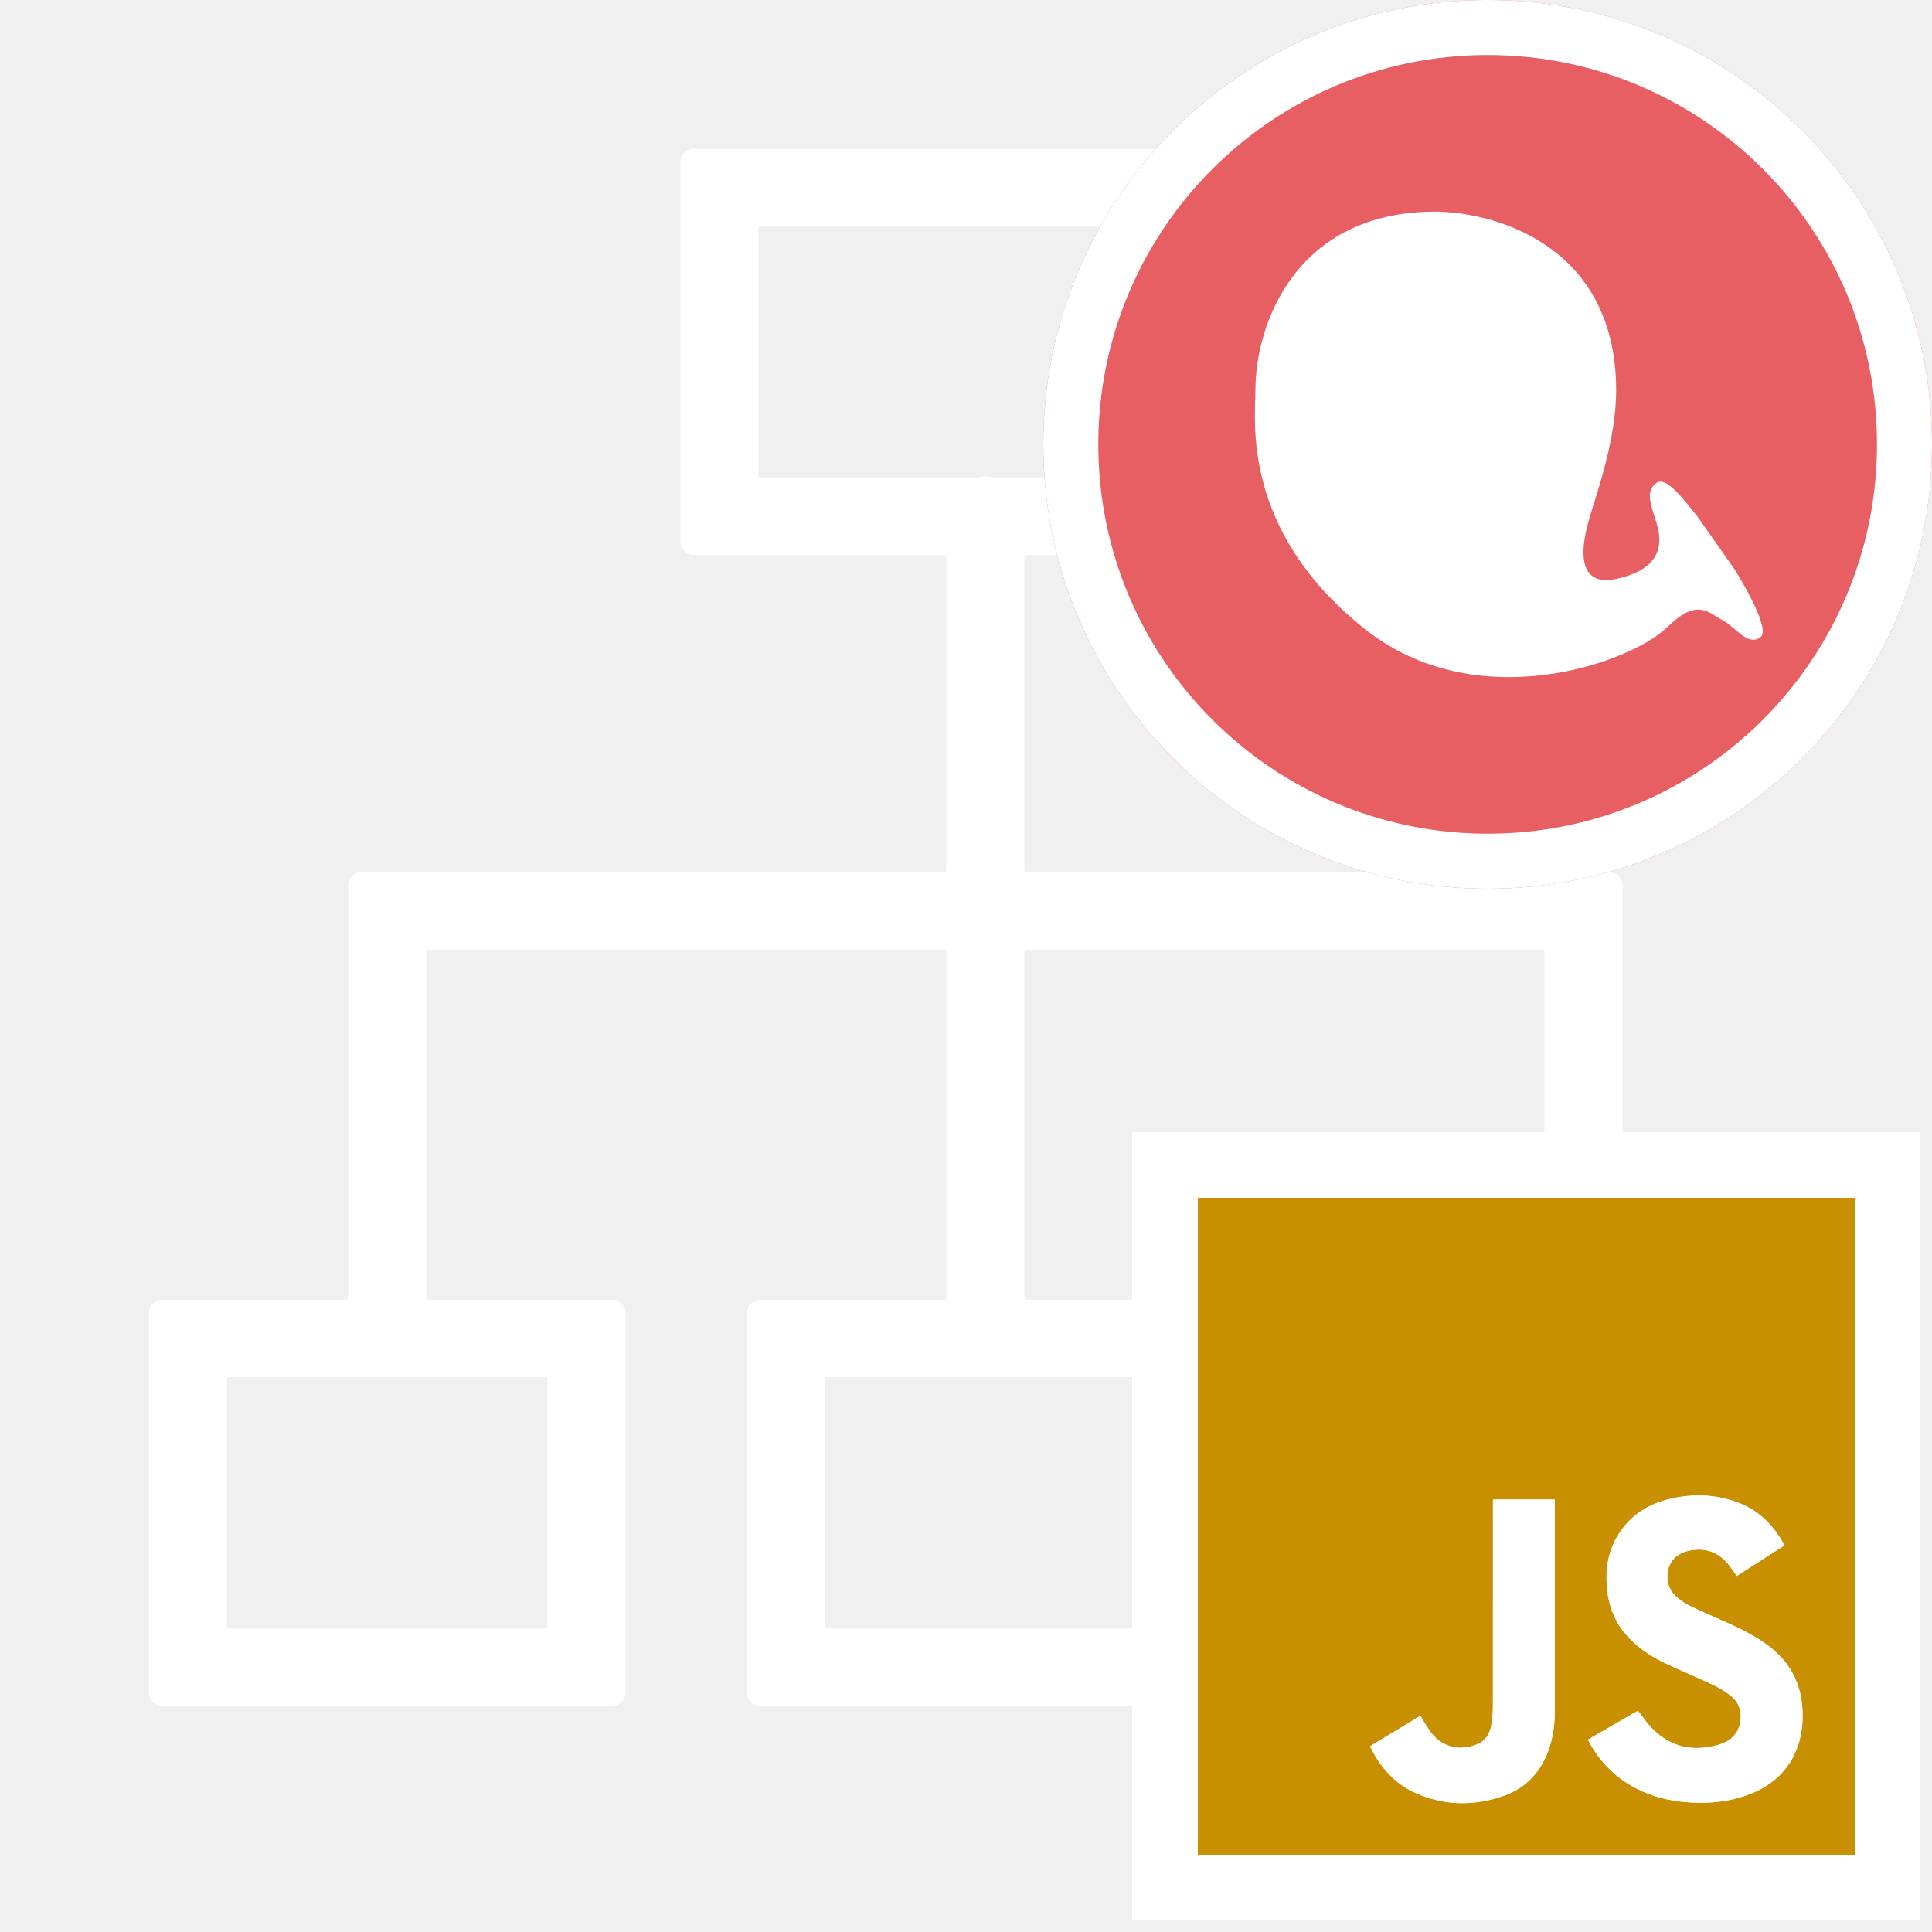
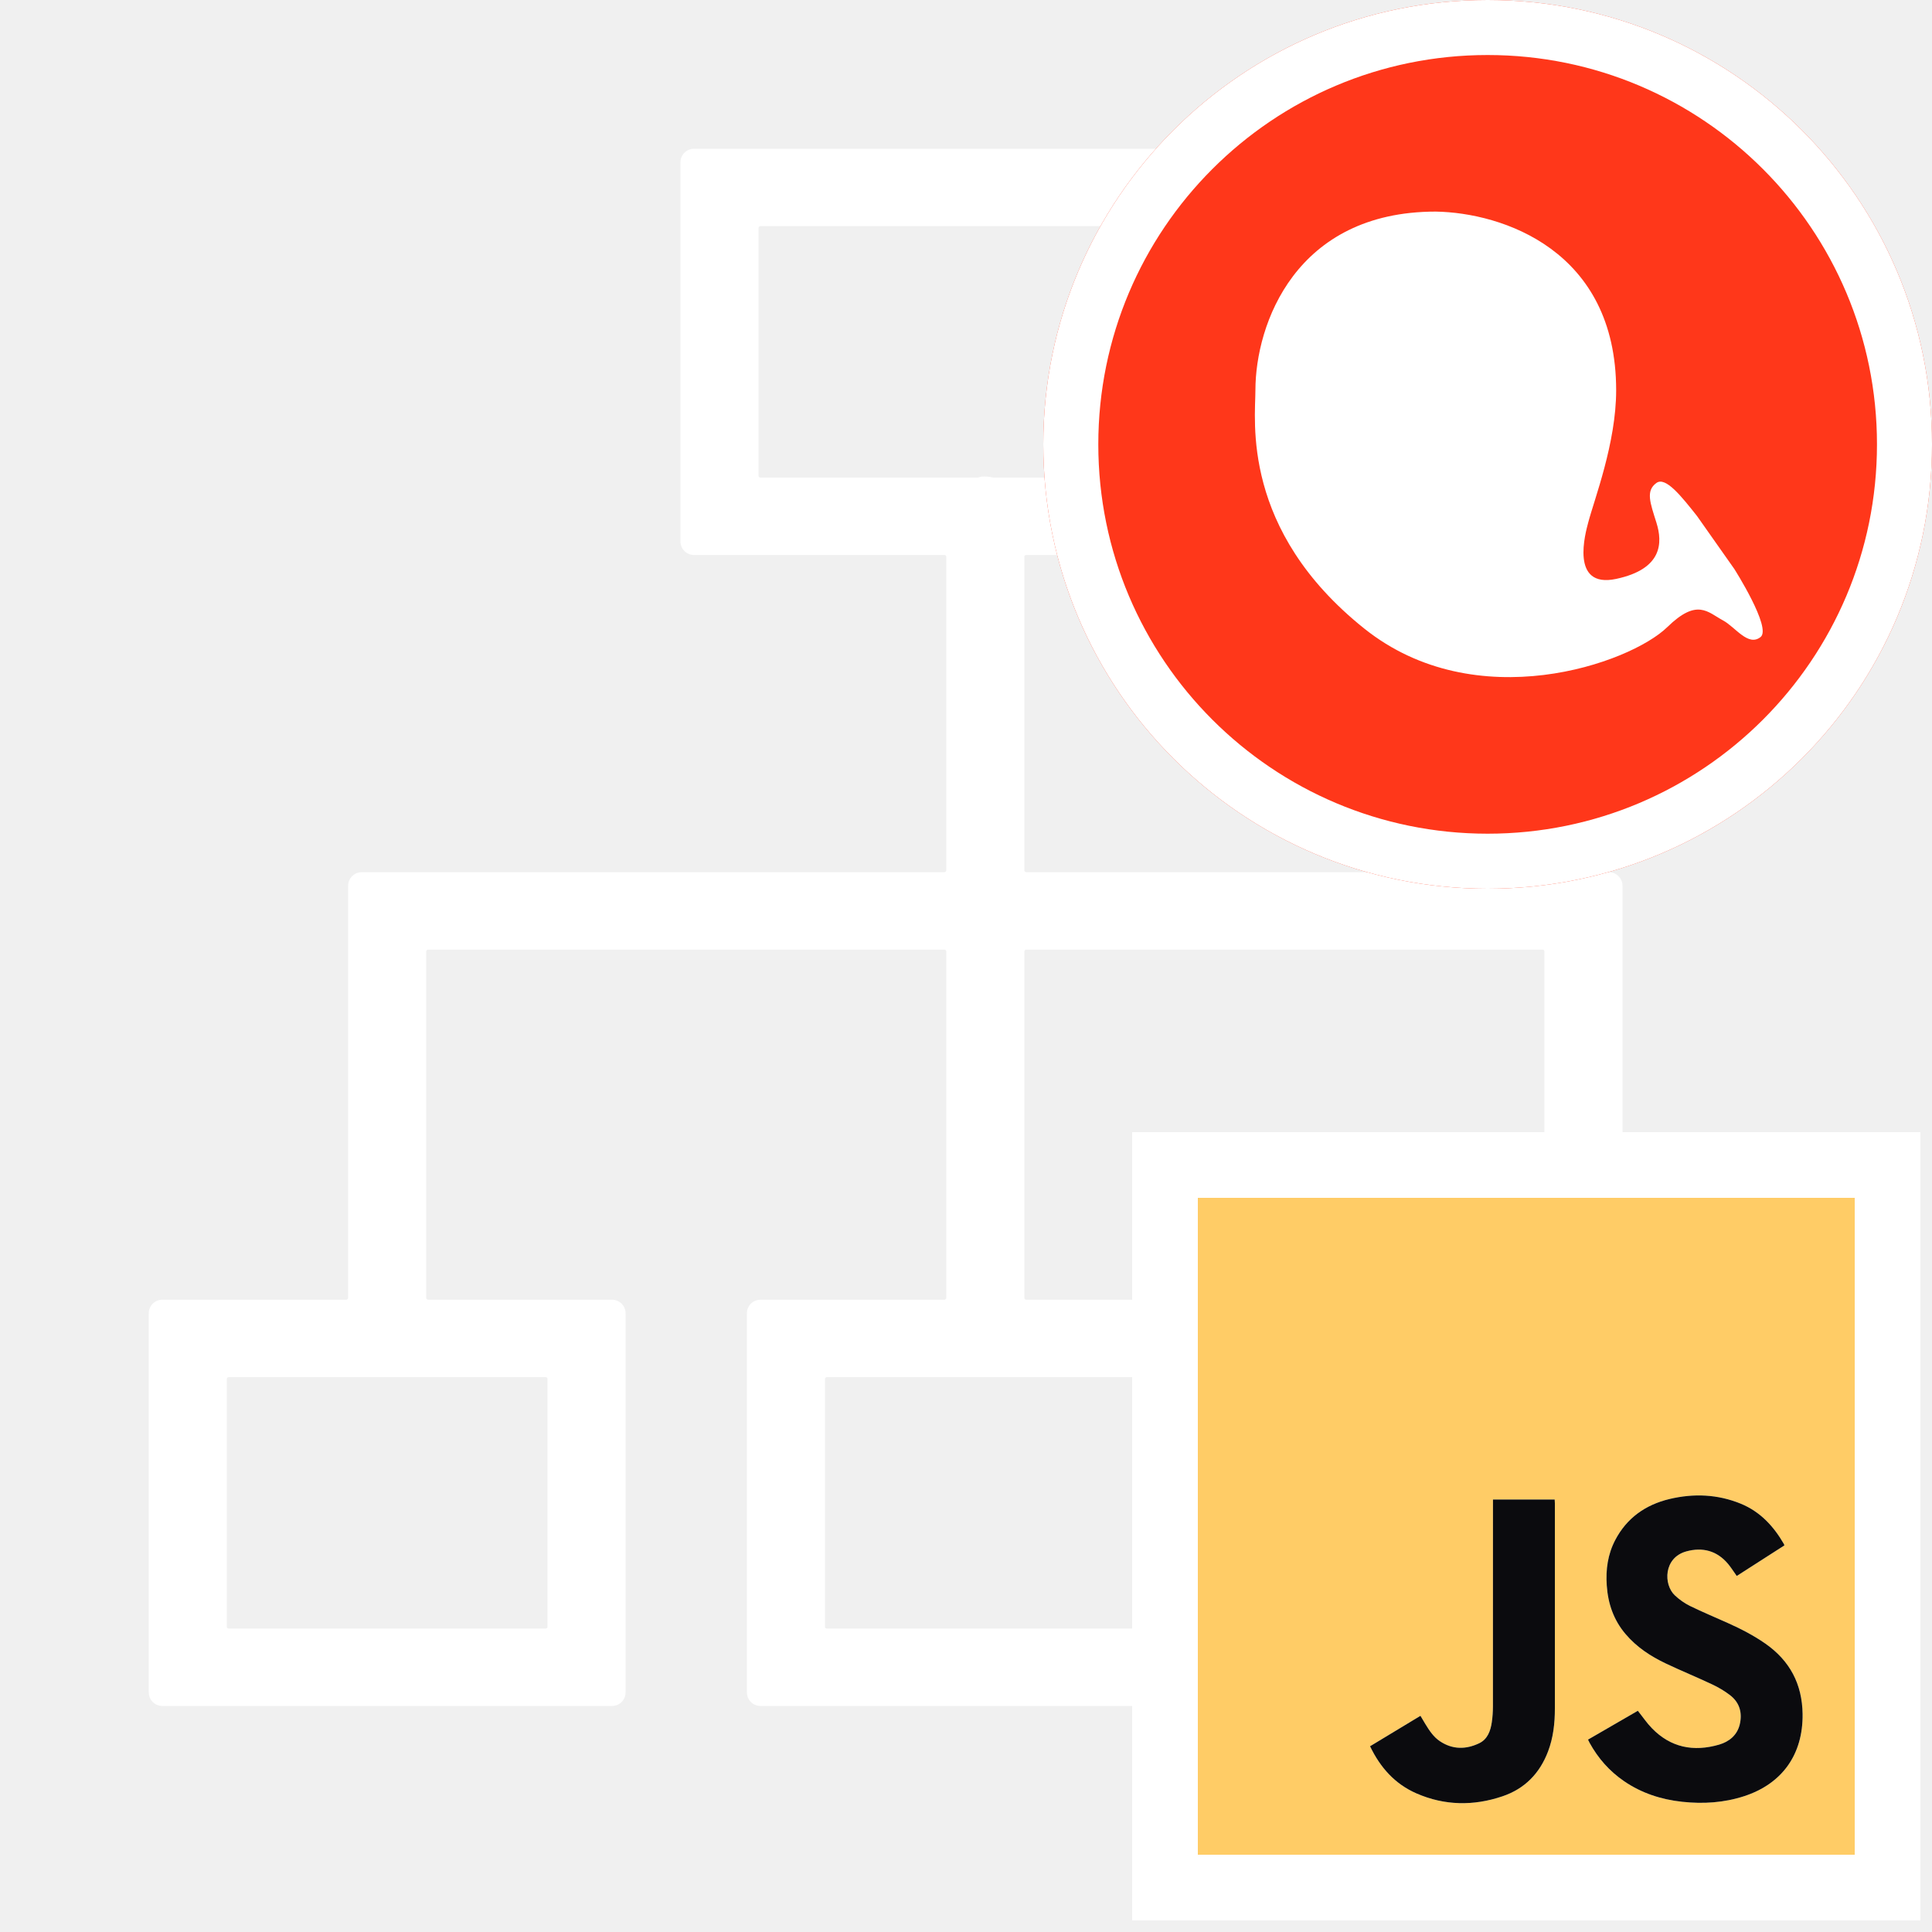
<svg xmlns="http://www.w3.org/2000/svg" width="50" height="50" viewBox="0 0 50 50" fill="none">
  <path fill-rule="evenodd" clip-rule="evenodd" d="M17.96 3.85C17.767 3.85 17.61 4.007 17.61 4.2V14.013C17.61 14.206 17.767 14.363 17.96 14.363H24.44C24.468 14.363 24.49 14.385 24.49 14.413V22.523C24.49 22.551 24.468 22.573 24.44 22.573H9.36C9.167 22.573 9.01 22.73 9.01 22.923V33.587C9.01 33.615 8.988 33.637 8.96 33.637H4.2C4.007 33.637 3.85 33.794 3.85 33.987V43.8C3.85 43.993 4.007 44.15 4.2 44.15H15.84C16.033 44.15 16.19 43.993 16.19 43.8V33.987C16.19 33.794 16.033 33.637 15.84 33.637H11.08C11.053 33.637 11.03 33.615 11.03 33.587V24.625C11.03 24.598 11.053 24.576 11.08 24.576H24.44C24.468 24.576 24.49 24.598 24.49 24.625V33.587C24.49 33.615 24.468 33.637 24.44 33.637H19.68C19.487 33.637 19.33 33.794 19.33 33.987V43.8C19.33 43.993 19.487 44.15 19.68 44.15H31.32C31.513 44.15 31.67 43.993 31.67 43.8V33.987C31.67 33.794 31.513 33.637 31.32 33.637H26.56C26.532 33.637 26.51 33.615 26.51 33.587V24.625C26.51 24.598 26.532 24.576 26.56 24.576H39.92C39.948 24.576 39.97 24.598 39.97 24.625V33.587C39.97 33.615 39.948 33.637 39.92 33.637H35.16C34.967 33.637 34.81 33.794 34.81 33.987V43.8C34.81 43.993 34.967 44.15 35.16 44.15H46.8C46.993 44.15 47.15 43.993 47.15 43.8V33.987C47.15 33.794 46.993 33.637 46.8 33.637H42.04C42.013 33.637 41.99 33.615 41.99 33.587V22.923C41.99 22.73 41.833 22.573 41.64 22.573H26.56C26.532 22.573 26.51 22.551 26.51 22.523V14.413C26.51 14.385 26.532 14.363 26.56 14.363H33.04C33.233 14.363 33.39 14.206 33.39 14.013V4.2C33.39 4.007 33.233 3.85 33.04 3.85H17.96ZM19.63 5.902C19.63 5.874 19.652 5.852 19.68 5.852H31.32C31.348 5.852 31.37 5.874 31.37 5.902V12.311C31.37 12.338 31.348 12.361 31.32 12.361H25.714C25.711 12.361 25.705 12.36 25.697 12.358C25.61 12.338 25.52 12.329 25.429 12.333C25.407 12.334 25.384 12.338 25.361 12.345C25.348 12.348 25.335 12.353 25.323 12.357C25.315 12.36 25.308 12.361 25.303 12.361H19.68C19.652 12.361 19.63 12.338 19.63 12.311V5.902ZM5.87 35.689C5.87 35.662 5.892 35.639 5.92 35.639H14.12C14.148 35.639 14.17 35.662 14.17 35.689V42.098C14.17 42.126 14.148 42.148 14.12 42.148H5.92C5.892 42.148 5.87 42.126 5.87 42.098V35.689ZM21.35 35.689C21.35 35.662 21.372 35.639 21.4 35.639H29.6C29.628 35.639 29.65 35.662 29.65 35.689V42.098C29.65 42.126 29.628 42.148 29.6 42.148H21.4C21.372 42.148 21.35 42.126 21.35 42.098V35.689ZM36.83 35.689C36.83 35.662 36.852 35.639 36.88 35.639H45.08C45.108 35.639 45.13 35.662 45.13 35.689V42.098C45.13 42.126 45.108 42.148 45.08 42.148H36.88C36.852 42.148 36.83 42.126 36.83 42.098V35.689Z" fill="white" />
-   <path d="M50 11.5C50 17.851 44.851 23 38.5 23C32.149 23 27 17.851 27 11.5C27 5.149 32.149 0 38.5 0C44.851 0 50 5.149 50 11.5Z" fill="#E75F63" />
+   <path d="M50 11.5C50 17.851 44.851 23 38.5 23C32.149 23 27 17.851 27 11.5C27 5.149 32.149 0 38.5 0C44.851 0 50 5.149 50 11.5Z" fill="#FF371A" />
  <path fill-rule="evenodd" clip-rule="evenodd" d="M38.5 21.576C44.065 21.576 48.576 17.065 48.576 11.5C48.576 5.935 44.065 1.424 38.5 1.424C32.935 1.424 28.424 5.935 28.424 11.5C28.424 17.065 32.935 21.576 38.5 21.576ZM38.5 23C44.851 23 50 17.851 50 11.5C50 5.149 44.851 0 38.5 0C32.149 0 27 5.149 27 11.5C27 17.851 32.149 23 38.5 23Z" fill="white" />
  <path d="M41.826 10.101C41.826 6.47 38.875 5.505 37.158 5.476C33.532 5.476 32.49 8.388 32.49 10.101C32.49 10.872 32.11 13.712 35.307 16.267C38.2 18.579 42.184 17.171 43.15 16.229C43.923 15.475 44.192 15.841 44.594 16.058C44.912 16.229 45.242 16.743 45.564 16.486C45.856 16.253 44.884 14.725 44.884 14.725L43.919 13.355C43.512 12.841 43.105 12.327 42.868 12.499C42.585 12.703 42.707 13.013 42.868 13.526C43.029 14.04 43.033 14.725 41.826 14.982C40.619 15.239 41.037 13.774 41.102 13.526C41.258 12.927 41.826 11.471 41.826 10.101Z" fill="white" />
-   <g clip-path="url(#clip0_2104_3608)">
+   <mask id="mask0_2_448" style="mask-type:luminance" maskUnits="userSpaceOnUse" x="31" y="31" width="17" height="17">
+     <path d="M48 31H31V48H48V31Z" fill="white" />
+   </mask>
+   <g mask="url(#mask0_2_448)">
    <path d="M31 48V31H48V48H31ZM41.098 45.021C41.114 45.054 41.125 45.078 41.138 45.101C41.357 45.503 41.652 45.837 42.03 46.096C42.484 46.407 42.991 46.571 43.535 46.63C44.08 46.689 44.615 46.655 45.138 46.485C46.127 46.163 46.665 45.401 46.651 44.359C46.641 43.586 46.323 42.981 45.69 42.538C45.385 42.324 45.055 42.155 44.715 42.003C44.389 41.856 44.058 41.719 43.737 41.562C43.595 41.492 43.458 41.395 43.343 41.286C43.048 41.007 43.052 40.314 43.641 40.15C44.061 40.034 44.437 40.131 44.725 40.477C44.804 40.572 44.869 40.678 44.947 40.786C45.356 40.524 45.767 40.26 46.18 39.995C46.175 39.979 46.173 39.968 46.168 39.96C45.903 39.5 45.557 39.124 45.058 38.918C44.456 38.67 43.831 38.645 43.204 38.795C42.586 38.944 42.101 39.284 41.801 39.858C41.609 40.226 41.555 40.621 41.583 41.032C41.615 41.502 41.761 41.927 42.069 42.289C42.355 42.627 42.717 42.864 43.111 43.051C43.507 43.239 43.914 43.405 44.31 43.592C44.472 43.668 44.63 43.761 44.772 43.87C45.021 44.061 45.097 44.327 45.025 44.627C44.958 44.908 44.753 45.074 44.49 45.151C43.831 45.344 43.237 45.229 42.748 44.723C42.618 44.589 42.512 44.431 42.387 44.275C41.966 44.519 41.536 44.768 41.098 45.021ZM35.457 45.193C35.722 45.745 36.104 46.173 36.662 46.415C37.39 46.731 38.138 46.741 38.884 46.488C39.459 46.294 39.848 45.895 40.063 45.328C40.199 44.97 40.24 44.597 40.24 44.218C40.241 42.445 40.241 40.673 40.24 38.901C40.24 38.87 40.237 38.839 40.235 38.808H38.638V38.933C38.638 40.673 38.639 42.413 38.637 44.153C38.637 44.292 38.628 44.433 38.608 44.571C38.575 44.796 38.498 45.012 38.28 45.116C37.939 45.279 37.592 45.281 37.267 45.064C37.099 44.953 36.991 44.786 36.888 44.618C36.845 44.55 36.805 44.48 36.76 44.405C36.325 44.668 35.896 44.928 35.457 45.193Z" fill="white" />
-     <path d="M31 48V31H48V48H31ZM41.098 45.021C41.114 45.054 41.125 45.078 41.138 45.101C41.357 45.503 41.652 45.837 42.03 46.096C42.484 46.407 42.991 46.571 43.535 46.63C44.08 46.689 44.615 46.655 45.138 46.485C46.127 46.163 46.665 45.401 46.651 44.359C46.641 43.586 46.323 42.981 45.69 42.538C45.385 42.324 45.055 42.155 44.715 42.003C44.389 41.856 44.058 41.719 43.737 41.562C43.595 41.492 43.458 41.395 43.343 41.286C43.048 41.007 43.052 40.314 43.641 40.15C44.061 40.034 44.437 40.131 44.725 40.477C44.804 40.572 44.869 40.678 44.947 40.786C45.356 40.524 45.767 40.26 46.18 39.995C46.175 39.979 46.173 39.968 46.168 39.96C45.903 39.5 45.557 39.124 45.058 38.918C44.456 38.67 43.831 38.645 43.204 38.795C42.586 38.944 42.101 39.284 41.801 39.858C41.609 40.226 41.555 40.621 41.583 41.032C41.615 41.502 41.761 41.927 42.069 42.289C42.355 42.627 42.717 42.864 43.111 43.051C43.507 43.239 43.914 43.405 44.31 43.592C44.472 43.668 44.63 43.761 44.772 43.87C45.021 44.061 45.097 44.327 45.025 44.627C44.958 44.908 44.753 45.074 44.49 45.151C43.831 45.344 43.237 45.229 42.748 44.723C42.618 44.589 42.512 44.431 42.387 44.275C41.966 44.519 41.536 44.768 41.098 45.021ZM35.457 45.193C35.722 45.745 36.104 46.173 36.662 46.415C37.39 46.731 38.138 46.741 38.884 46.488C39.459 46.294 39.848 45.895 40.063 45.328C40.199 44.97 40.24 44.597 40.24 44.218C40.241 42.445 40.241 40.673 40.24 38.901C40.24 38.87 40.237 38.839 40.235 38.808H38.638V38.933C38.638 40.673 38.639 42.413 38.637 44.153C38.637 44.292 38.628 44.433 38.608 44.571C38.575 44.796 38.498 45.012 38.28 45.116C37.939 45.279 37.592 45.281 37.267 45.064C37.099 44.953 36.991 44.786 36.888 44.618C36.845 44.55 36.805 44.48 36.76 44.405C36.325 44.668 35.896 44.928 35.457 45.193Z" fill="#C89000" />
-     <path d="M41.098 45.021C41.536 44.768 41.966 44.519 42.387 44.275C42.512 44.431 42.618 44.589 42.748 44.723C43.237 45.229 43.831 45.343 44.49 45.151C44.752 45.074 44.957 44.908 45.025 44.627C45.096 44.327 45.021 44.061 44.772 43.87C44.63 43.761 44.472 43.668 44.31 43.592C43.914 43.405 43.507 43.239 43.111 43.051C42.717 42.864 42.355 42.627 42.069 42.289C41.761 41.927 41.615 41.502 41.583 41.032C41.554 40.622 41.609 40.226 41.801 39.858C42.101 39.284 42.586 38.944 43.204 38.795C43.831 38.645 44.455 38.67 45.057 38.918C45.556 39.124 45.903 39.5 46.168 39.96C46.173 39.969 46.174 39.979 46.18 39.995C45.767 40.26 45.356 40.523 44.947 40.786C44.869 40.678 44.804 40.572 44.725 40.477C44.437 40.131 44.061 40.034 43.641 40.15C43.051 40.314 43.048 41.007 43.343 41.286C43.458 41.395 43.595 41.492 43.737 41.562C44.058 41.719 44.389 41.856 44.715 42.003C45.054 42.155 45.384 42.324 45.69 42.538C46.323 42.981 46.641 43.586 46.651 44.359C46.664 45.401 46.127 46.163 45.138 46.485C44.615 46.655 44.079 46.689 43.535 46.63C42.991 46.571 42.484 46.407 42.03 46.096C41.652 45.837 41.357 45.503 41.137 45.101C41.124 45.078 41.114 45.054 41.098 45.021Z" fill="white" />
-     <path d="M35.457 45.193C35.895 44.928 36.325 44.668 36.761 44.405C36.805 44.48 36.846 44.55 36.888 44.618C36.991 44.786 37.099 44.953 37.267 45.064C37.592 45.281 37.939 45.279 38.28 45.116C38.498 45.012 38.575 44.796 38.608 44.571C38.628 44.433 38.637 44.292 38.637 44.153C38.639 42.413 38.638 40.673 38.638 38.933V38.808H40.235C40.237 38.839 40.24 38.87 40.24 38.901C40.241 40.673 40.241 42.445 40.24 44.218C40.24 44.597 40.199 44.97 40.063 45.328C39.848 45.895 39.459 46.294 38.884 46.488C38.138 46.741 37.39 46.731 36.662 46.415C36.104 46.173 35.722 45.746 35.457 45.193Z" fill="white" />
+     <path d="M31 48V31H48V48H31ZM41.098 45.021C41.114 45.054 41.125 45.078 41.138 45.101C41.357 45.503 41.652 45.837 42.03 46.096C42.484 46.407 42.991 46.571 43.535 46.63C44.08 46.689 44.615 46.655 45.138 46.485C46.127 46.163 46.665 45.401 46.651 44.359C46.641 43.586 46.323 42.981 45.69 42.538C45.385 42.324 45.055 42.155 44.715 42.003C44.389 41.856 44.058 41.719 43.737 41.562C43.595 41.492 43.458 41.395 43.343 41.286C43.048 41.007 43.052 40.314 43.641 40.15C44.061 40.034 44.437 40.131 44.725 40.477C44.804 40.572 44.869 40.678 44.947 40.786C45.356 40.524 45.767 40.26 46.18 39.995C46.175 39.979 46.173 39.968 46.168 39.96C45.903 39.5 45.557 39.124 45.058 38.918C44.456 38.67 43.831 38.645 43.204 38.795C42.586 38.944 42.101 39.284 41.801 39.858C41.609 40.226 41.555 40.621 41.583 41.032C41.615 41.502 41.761 41.927 42.069 42.289C42.355 42.627 42.717 42.864 43.111 43.051C43.507 43.239 43.914 43.405 44.31 43.592C44.472 43.668 44.63 43.761 44.772 43.87C45.021 44.061 45.097 44.327 45.025 44.627C44.958 44.908 44.753 45.074 44.49 45.151C43.831 45.344 43.237 45.229 42.748 44.723C42.618 44.589 42.512 44.431 42.387 44.275C41.966 44.519 41.536 44.768 41.098 45.021ZM35.457 45.193C35.722 45.745 36.104 46.173 36.662 46.415C37.39 46.731 38.138 46.741 38.884 46.488C39.459 46.294 39.848 45.895 40.063 45.328C40.199 44.97 40.24 44.597 40.24 44.218C40.241 42.445 40.241 40.673 40.24 38.901C40.24 38.87 40.237 38.839 40.235 38.808H38.638V38.933C38.638 40.673 38.639 42.413 38.637 44.153C38.637 44.292 38.628 44.433 38.608 44.571C38.575 44.796 38.498 45.012 38.28 45.116C37.939 45.279 37.592 45.281 37.267 45.064C37.099 44.953 36.991 44.786 36.888 44.618C36.845 44.55 36.805 44.48 36.76 44.405C36.325 44.668 35.896 44.928 35.457 45.193Z" fill="#FFCC66" />
+     <path d="M41.098 45.021C41.536 44.768 41.966 44.519 42.387 44.275C42.512 44.431 42.618 44.589 42.748 44.723C43.237 45.229 43.831 45.343 44.49 45.151C44.752 45.074 44.957 44.908 45.025 44.627C45.096 44.327 45.021 44.061 44.772 43.87C44.63 43.761 44.472 43.668 44.31 43.592C43.914 43.405 43.507 43.239 43.111 43.051C42.717 42.864 42.355 42.627 42.069 42.289C41.761 41.927 41.615 41.502 41.583 41.032C41.554 40.622 41.609 40.226 41.801 39.858C42.101 39.284 42.586 38.944 43.204 38.795C43.831 38.645 44.455 38.67 45.057 38.918C45.556 39.124 45.903 39.5 46.168 39.96C46.173 39.969 46.174 39.979 46.18 39.995C45.767 40.26 45.356 40.523 44.947 40.786C44.869 40.678 44.804 40.572 44.725 40.477C44.437 40.131 44.061 40.034 43.641 40.15C43.051 40.314 43.048 41.007 43.343 41.286C43.458 41.395 43.595 41.492 43.737 41.562C44.058 41.719 44.389 41.856 44.715 42.003C45.054 42.155 45.384 42.324 45.69 42.538C46.323 42.981 46.641 43.586 46.651 44.359C46.664 45.401 46.127 46.163 45.138 46.485C44.615 46.655 44.079 46.689 43.535 46.63C42.991 46.571 42.484 46.407 42.03 46.096C41.652 45.837 41.357 45.503 41.137 45.101C41.124 45.078 41.114 45.054 41.098 45.021Z" fill="#0B0B0E" />
+     <path d="M35.457 45.193C35.895 44.928 36.325 44.668 36.761 44.405C36.805 44.48 36.846 44.55 36.888 44.618C36.991 44.786 37.099 44.953 37.267 45.064C37.592 45.281 37.939 45.279 38.28 45.116C38.498 45.012 38.575 44.796 38.608 44.571C38.628 44.433 38.637 44.292 38.637 44.153C38.639 42.413 38.638 40.673 38.638 38.933V38.808H40.235C40.237 38.839 40.24 38.87 40.24 38.901C40.241 40.673 40.241 42.445 40.24 44.218C40.24 44.597 40.199 44.97 40.063 45.328C39.848 45.895 39.459 46.294 38.884 46.488C38.138 46.741 37.39 46.731 36.662 46.415C36.104 46.173 35.722 45.746 35.457 45.193Z" fill="#0B0B0E" />
  </g>
-   <rect x="30.15" y="30.15" width="18.7" height="18.7" stroke="white" stroke-width="1.7" />
-   <defs>
-     <clipPath id="clip0_2104_3608">
-       <rect x="31" y="31" width="17" height="17" fill="white" />
-     </clipPath>
-   </defs>
+   <path d="M48.85 30.15H30.15V48.85H48.85V30.15Z" stroke="white" stroke-width="1.7" />
</svg>
